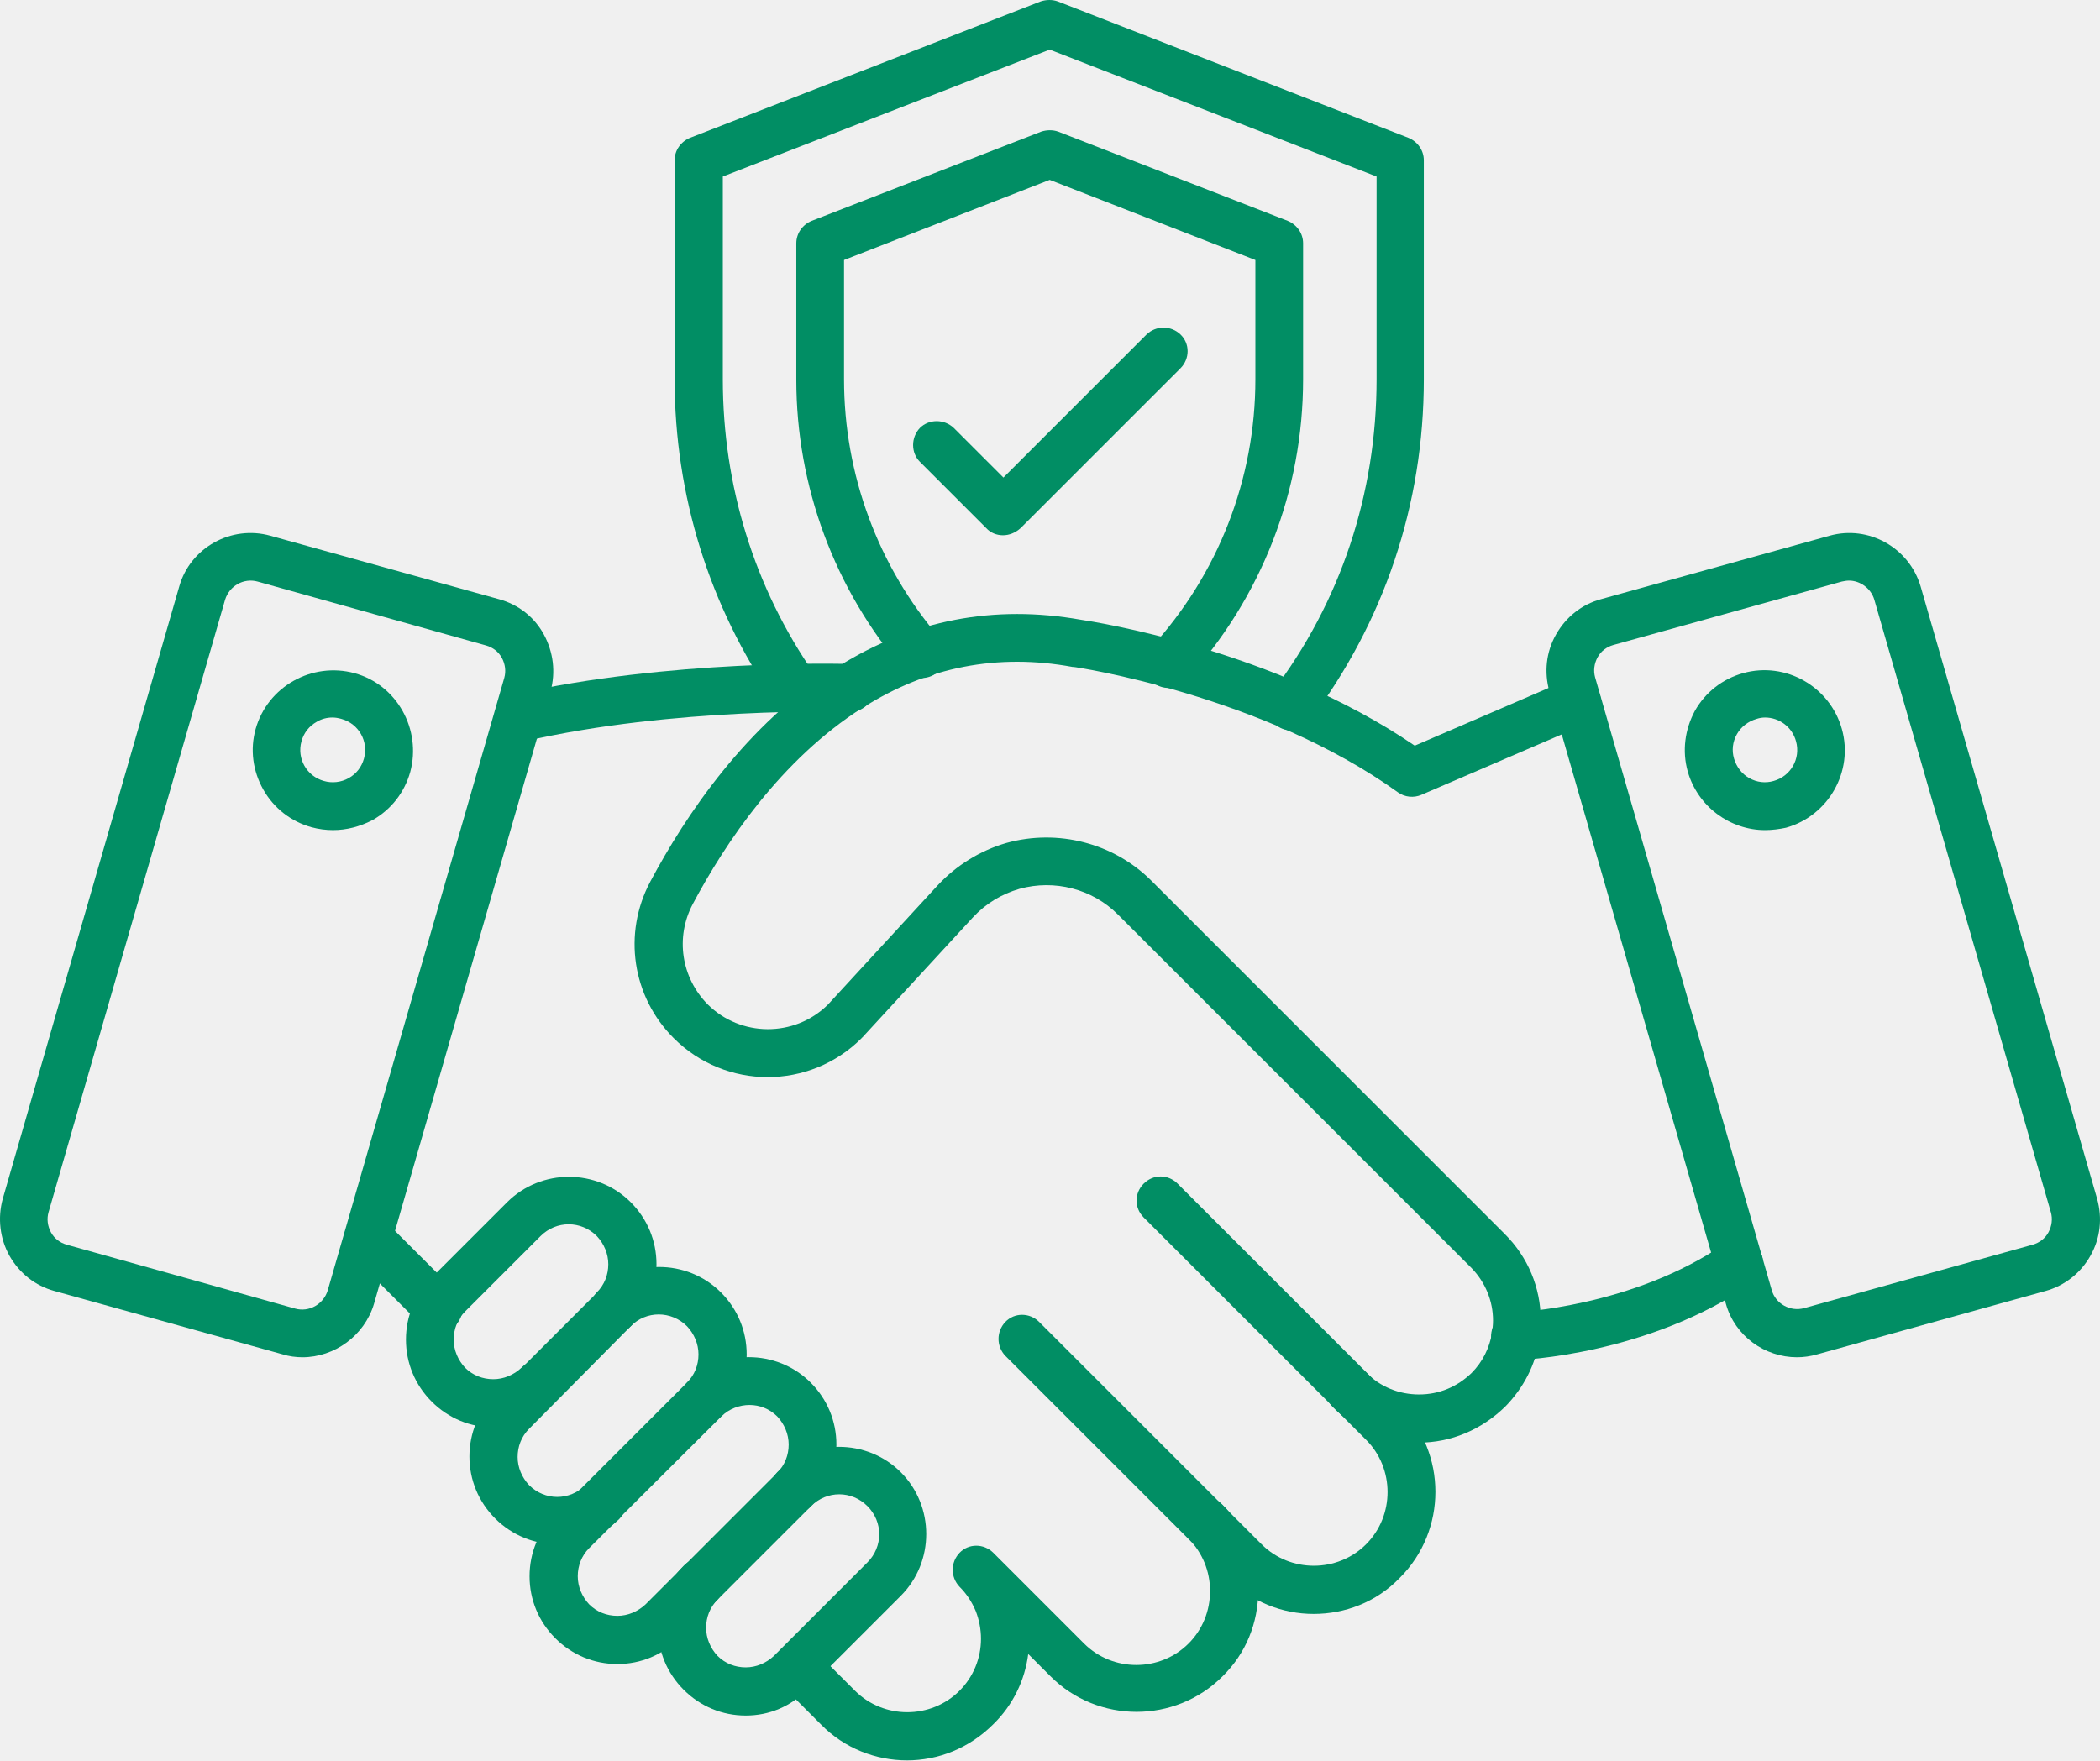
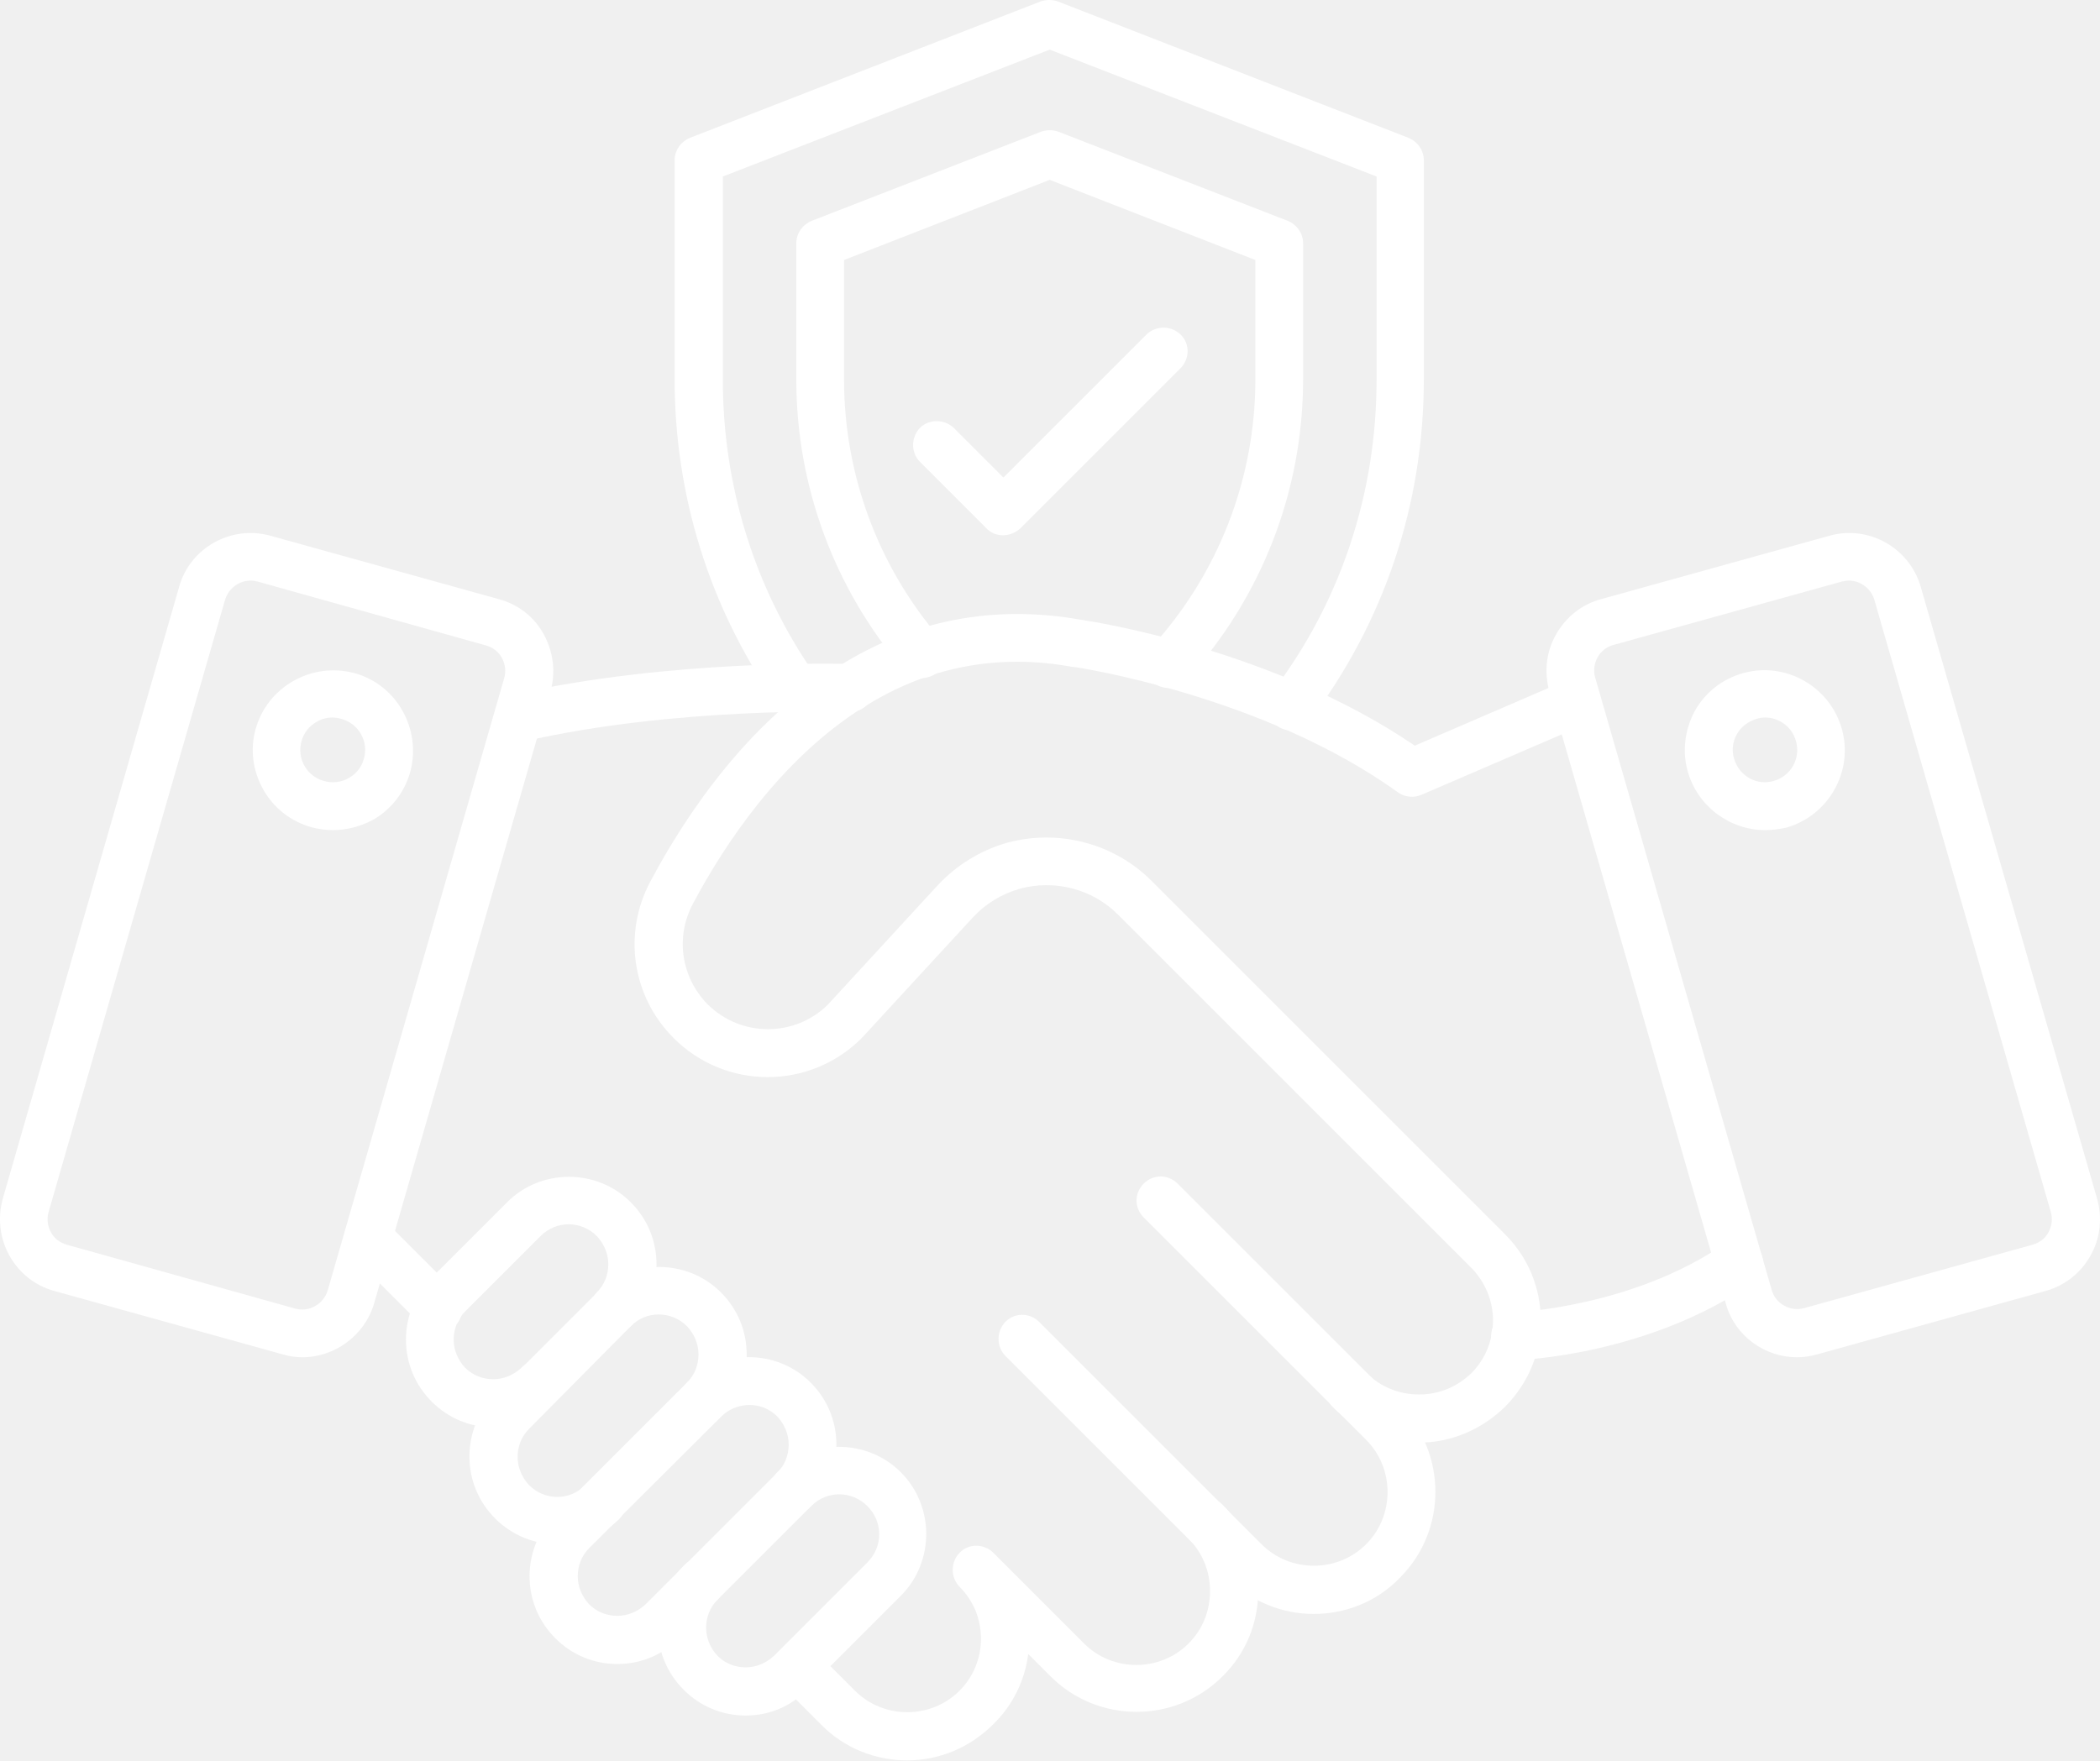
<svg xmlns="http://www.w3.org/2000/svg" id="Layer_1" enable-background="new 0 0 512 512" height="419.84" viewBox="0 0 500.698 419.84" width="500.698" version="1.1" xml:space="preserve">
  <defs id="defs1" />
-   <g id="g25" transform="matrix(1.137778,0,0,1.137778,-5.721537,-46.07999)" style="fill:#018e64;fill-opacity:1">
-     <g id="g21" style="fill:#018e64;fill-opacity:1">
-       <g id="g20" style="fill:#018e64;fill-opacity:1">
-         <g id="g1-2" style="fill:#018e64;fill-opacity:1">
-           <path d="m 68.4,325 c -1.4,0 -2.8,-0.2 -4.1,-0.6 L 16.4,311.1 C 12.4,310 9.1,307.4 7,303.7 5,300.1 4.5,295.8 5.6,291.8 l 37,-128.4 c 2.3,-8.1 10.9,-12.9 19.1,-10.6 l 47.9,13.3 c 4,1.1 7.4,3.7 9.4,7.4 2,3.7 2.5,7.9 1.4,11.9 l -37,128.4 c -2,6.7 -8.3,11.2 -15,11.2 z m -1.5,-10.2 c 2.9,0.8 5.9,-0.9 6.8,-3.8 l 37,-128.4 c 0.4,-1.4 0.2,-2.9 -0.5,-4.2 -0.7,-1.3 -1.9,-2.2 -3.3,-2.6 L 59,162.4 c -2.9,-0.8 -5.9,0.9 -6.8,3.8 l -37,128.4 c -0.4,1.4 -0.2,2.9 0.5,4.2 0.7,1.3 1.9,2.2 3.3,2.6 z" id="path1-7" style="fill:#018e64;fill-opacity:1" />
+   <g id="g25" transform="matrix(1.137778,0,0,1.137778,-5.721537,-46.07999)" style="fill:#ffffff;fill-opacity:1">
+     <g id="g21" style="fill:#ffffff;fill-opacity:1">
+       <g id="g20" style="fill:#ffffff;fill-opacity:1">
+         <g id="g1-2" style="fill:#ffffff;fill-opacity:1">
+           <path d="m 68.4,325 c -1.4,0 -2.8,-0.2 -4.1,-0.6 L 16.4,311.1 C 12.4,310 9.1,307.4 7,303.7 5,300.1 4.5,295.8 5.6,291.8 l 37,-128.4 c 2.3,-8.1 10.9,-12.9 19.1,-10.6 l 47.9,13.3 c 4,1.1 7.4,3.7 9.4,7.4 2,3.7 2.5,7.9 1.4,11.9 l -37,128.4 c -2,6.7 -8.3,11.2 -15,11.2 z m -1.5,-10.2 c 2.9,0.8 5.9,-0.9 6.8,-3.8 l 37,-128.4 c 0.4,-1.4 0.2,-2.9 -0.5,-4.2 -0.7,-1.3 -1.9,-2.2 -3.3,-2.6 L 59,162.4 c -2.9,-0.8 -5.9,0.9 -6.8,3.8 l -37,128.4 c -0.4,1.4 -0.2,2.9 0.5,4.2 0.7,1.3 1.9,2.2 3.3,2.6 z" id="path1-7" style="fill:#ffffff;fill-opacity:1" />
        </g>
-         <g id="g2" style="fill:#018e64;fill-opacity:1">
-           <path d="m 74.8,214.5 c -1.5,0 -3,-0.2 -4.5,-0.6 -4.3,-1.2 -7.9,-4 -10.1,-7.9 -2.2,-3.9 -2.8,-8.4 -1.6,-12.7 2.5,-8.9 11.8,-14.1 20.7,-11.7 8.9,2.4 14.1,11.8 11.7,20.7 -1.2,4.3 -4,7.9 -7.9,10.1 -2.7,1.4 -5.5,2.1 -8.3,2.1 z m -0.1,-23.6 c -1.2,0 -2.3,0.3 -3.3,0.9 -1.6,0.9 -2.7,2.3 -3.2,4.1 -1,3.6 1.1,7.3 4.7,8.3 1.7,0.5 3.6,0.3 5.2,-0.6 1.6,-0.9 2.7,-2.3 3.2,-4.1 1,-3.6 -1.1,-7.3 -4.7,-8.3 -0.7,-0.2 -1.3,-0.3 -1.9,-0.3 z" id="path2-0" style="fill:#018e64;fill-opacity:1" />
+         <g id="g2" style="fill:#ffffff;fill-opacity:1">
+           <path d="m 74.8,214.5 c -1.5,0 -3,-0.2 -4.5,-0.6 -4.3,-1.2 -7.9,-4 -10.1,-7.9 -2.2,-3.9 -2.8,-8.4 -1.6,-12.7 2.5,-8.9 11.8,-14.1 20.7,-11.7 8.9,2.4 14.1,11.8 11.7,20.7 -1.2,4.3 -4,7.9 -7.9,10.1 -2.7,1.4 -5.5,2.1 -8.3,2.1 z m -0.1,-23.6 c -1.2,0 -2.3,0.3 -3.3,0.9 -1.6,0.9 -2.7,2.3 -3.2,4.1 -1,3.6 1.1,7.3 4.7,8.3 1.7,0.5 3.6,0.3 5.2,-0.6 1.6,-0.9 2.7,-2.3 3.2,-4.1 1,-3.6 -1.1,-7.3 -4.7,-8.3 -0.7,-0.2 -1.3,-0.3 -1.9,-0.3 z" id="path2-0" style="fill:#ffffff;fill-opacity:1" />
        </g>
-         <g id="g5" style="fill:#018e64;fill-opacity:1">
-           <g id="g3" style="fill:#018e64;fill-opacity:1">
-             <path d="m 381.6,325 c -6.7,0 -13,-4.4 -14.9,-11.2 l -37,-128.4 c -1.1,-4 -0.7,-8.2 1.4,-11.9 2.1,-3.7 5.4,-6.3 9.4,-7.4 l 47.9,-13.3 c 8.2,-2.3 16.7,2.5 19.1,10.6 l 37,128.4 c 1.1,4 0.7,8.2 -1.4,11.9 -2,3.6 -5.4,6.3 -9.4,7.4 l -47.9,13.3 c -1.4,0.4 -2.8,0.6 -4.2,0.6 z m 10.9,-162.8 c -0.5,0 -1,0.1 -1.5,0.2 l -47.9,13.3 c -1.4,0.4 -2.6,1.3 -3.3,2.6 -0.7,1.3 -0.9,2.8 -0.5,4.2 l 37,128.4 c 0.8,2.9 3.9,4.6 6.8,3.8 L 431,301.4 c 1.4,-0.4 2.6,-1.3 3.3,-2.6 0.7,-1.3 0.9,-2.8 0.5,-4.2 l -37,-128.4 c -0.7,-2.4 -3,-4 -5.3,-4 z" id="path3-9" style="fill:#018e64;fill-opacity:1" />
+         <g id="g5" style="fill:#ffffff;fill-opacity:1">
+           <g id="g3" style="fill:#ffffff;fill-opacity:1">
+             <path d="m 381.6,325 c -6.7,0 -13,-4.4 -14.9,-11.2 l -37,-128.4 c -1.1,-4 -0.7,-8.2 1.4,-11.9 2.1,-3.7 5.4,-6.3 9.4,-7.4 l 47.9,-13.3 c 8.2,-2.3 16.7,2.5 19.1,10.6 l 37,128.4 c 1.1,4 0.7,8.2 -1.4,11.9 -2,3.6 -5.4,6.3 -9.4,7.4 l -47.9,13.3 c -1.4,0.4 -2.8,0.6 -4.2,0.6 z m 10.9,-162.8 c -0.5,0 -1,0.1 -1.5,0.2 l -47.9,13.3 c -1.4,0.4 -2.6,1.3 -3.3,2.6 -0.7,1.3 -0.9,2.8 -0.5,4.2 l 37,128.4 c 0.8,2.9 3.9,4.6 6.8,3.8 L 431,301.4 c 1.4,-0.4 2.6,-1.3 3.3,-2.6 0.7,-1.3 0.9,-2.8 0.5,-4.2 l -37,-128.4 c -0.7,-2.4 -3,-4 -5.3,-4 z" id="path3-9" style="fill:#ffffff;fill-opacity:1" />
          </g>
-           <g id="g4" style="fill:#018e64;fill-opacity:1">
-             <path d="m 374.9,214.5 c -7.3,0 -14.1,-4.9 -16.2,-12.3 -1.2,-4.3 -0.6,-8.8 1.5,-12.7 2.2,-3.9 5.8,-6.7 10.1,-7.9 8.9,-2.5 18.2,2.8 20.7,11.7 2.5,8.9 -2.8,18.2 -11.7,20.7 -1.4,0.3 -2.9,0.5 -4.4,0.5 z m 0,-23.6 c -0.6,0 -1.2,0.1 -1.8,0.3 -1.7,0.5 -3.2,1.6 -4.1,3.2 -0.9,1.6 -1.1,3.4 -0.6,5.1 0.5,1.7 1.6,3.2 3.2,4.1 1.6,0.9 3.4,1.1 5.1,0.6 3.6,-1 5.7,-4.7 4.7,-8.3 -0.8,-3 -3.5,-5 -6.5,-5 z" id="path4-3" style="fill:#018e64;fill-opacity:1" />
+           <g id="g4" style="fill:#ffffff;fill-opacity:1">
+             <path d="m 374.9,214.5 c -7.3,0 -14.1,-4.9 -16.2,-12.3 -1.2,-4.3 -0.6,-8.8 1.5,-12.7 2.2,-3.9 5.8,-6.7 10.1,-7.9 8.9,-2.5 18.2,2.8 20.7,11.7 2.5,8.9 -2.8,18.2 -11.7,20.7 -1.4,0.3 -2.9,0.5 -4.4,0.5 z m 0,-23.6 c -0.6,0 -1.2,0.1 -1.8,0.3 -1.7,0.5 -3.2,1.6 -4.1,3.2 -0.9,1.6 -1.1,3.4 -0.6,5.1 0.5,1.7 1.6,3.2 3.2,4.1 1.6,0.9 3.4,1.1 5.1,0.6 3.6,-1 5.7,-4.7 4.7,-8.3 -0.8,-3 -3.5,-5 -6.5,-5 z" id="path4-3" style="fill:#ffffff;fill-opacity:1" />
          </g>
        </g>
-         <g id="g14" style="fill:#018e64;fill-opacity:1">
-           <g id="g6" style="fill:#018e64;fill-opacity:1">
-             <path d="m 322.5,325.6 c -2.7,0 -4.9,-2.1 -5,-4.8 -0.1,-2.8 2,-5.1 4.8,-5.2 0.3,0 25,-1.1 44.3,-14.5 2.3,-1.6 5.4,-1 7,1.3 1.6,2.3 1,5.4 -1.3,7 -21.8,15.1 -48.5,16.2 -49.6,16.2 -0.1,0 -0.1,0 -0.2,0 z" id="path5-6" style="fill:#018e64;fill-opacity:1" />
+         <g id="g14" style="fill:#ffffff;fill-opacity:1">
+           <g id="g6" style="fill:#ffffff;fill-opacity:1">
+             <path d="m 322.5,325.6 c -2.7,0 -4.9,-2.1 -5,-4.8 -0.1,-2.8 2,-5.1 4.8,-5.2 0.3,0 25,-1.1 44.3,-14.5 2.3,-1.6 5.4,-1 7,1.3 1.6,2.3 1,5.4 -1.3,7 -21.8,15.1 -48.5,16.2 -49.6,16.2 -0.1,0 -0.1,0 -0.2,0 z" id="path5-6" style="fill:#ffffff;fill-opacity:1" />
          </g>
-           <g id="g13" style="fill:#018e64;fill-opacity:1">
-             <g id="g11" style="fill:#018e64;fill-opacity:1">
-               <g id="g7" style="fill:#018e64;fill-opacity:1">
-                 <path d="m 96.9,319.8 c -1.3,0 -2.6,-0.5 -3.5,-1.5 L 78.6,303.5 c -1.9,-2 -1.9,-5.1 0,-7.1 1.9,-2 5.1,-2 7.1,0 l 14.8,14.8 c 1.9,2 1.9,5.1 0,7.1 -1,1 -2.3,1.5 -3.6,1.5 z" id="path6-0" style="fill:#018e64;fill-opacity:1" />
+           <g id="g13" style="fill:#ffffff;fill-opacity:1">
+             <g id="g11" style="fill:#ffffff;fill-opacity:1">
+               <g id="g7" style="fill:#ffffff;fill-opacity:1">
+                 <path d="m 96.9,319.8 c -1.3,0 -2.6,-0.5 -3.5,-1.5 L 78.6,303.5 c -1.9,-2 -1.9,-5.1 0,-7.1 1.9,-2 5.1,-2 7.1,0 l 14.8,14.8 c 1.9,2 1.9,5.1 0,7.1 -1,1 -2.3,1.5 -3.6,1.5 z" id="path6-0" style="fill:#ffffff;fill-opacity:1" />
              </g>
-               <g id="g8" style="fill:#018e64;fill-opacity:1">
-                 <path d="m 195.1,409.5 c -6.5,0 -13.1,-2.5 -18,-7.5 l -8.5,-8.5 c -1.9,-2 -1.9,-5.1 0,-7.1 1.9,-2 5.1,-2 7.1,0 l 8.5,8.5 c 6,6 15.9,6 21.9,0 2.9,-2.9 4.5,-6.8 4.5,-10.9 0,-2 -0.4,-4 -1.1,-5.8 -0.8,-1.9 -1.9,-3.6 -3.4,-5.1 -1.9,-2 -1.9,-5.1 0,-7.1 1.9,-2 5.1,-2 7.1,0 l 19,19 c 6,6 15.9,6 21.9,0 2.9,-2.9 4.5,-6.8 4.5,-11 0,-4.2 -1.6,-8 -4.5,-11 -2,-2 -2,-5.1 0,-7.1 2,-2 5.1,-2 7.1,0 4.8,4.8 7.5,11.2 7.5,18 0,6.8 -2.6,13.2 -7.5,18 -9.9,9.9 -26.1,9.9 -36,0 l -4.7,-4.7 c -0.7,5.5 -3.2,10.7 -7.3,14.7 -5.1,5.1 -11.6,7.6 -18.1,7.6 z" id="path7-6" style="fill:#018e64;fill-opacity:1" />
+               <g id="g8" style="fill:#ffffff;fill-opacity:1">
+                 <path d="m 195.1,409.5 c -6.5,0 -13.1,-2.5 -18,-7.5 l -8.5,-8.5 c -1.9,-2 -1.9,-5.1 0,-7.1 1.9,-2 5.1,-2 7.1,0 l 8.5,8.5 c 6,6 15.9,6 21.9,0 2.9,-2.9 4.5,-6.8 4.5,-10.9 0,-2 -0.4,-4 -1.1,-5.8 -0.8,-1.9 -1.9,-3.6 -3.4,-5.1 -1.9,-2 -1.9,-5.1 0,-7.1 1.9,-2 5.1,-2 7.1,0 l 19,19 c 6,6 15.9,6 21.9,0 2.9,-2.9 4.5,-6.8 4.5,-11 0,-4.2 -1.6,-8 -4.5,-11 -2,-2 -2,-5.1 0,-7.1 2,-2 5.1,-2 7.1,0 4.8,4.8 7.5,11.2 7.5,18 0,6.8 -2.6,13.2 -7.5,18 -9.9,9.9 -26.1,9.9 -36,0 l -4.7,-4.7 c -0.7,5.5 -3.2,10.7 -7.3,14.7 -5.1,5.1 -11.6,7.6 -18.1,7.6 z" id="path7-6" style="fill:#ffffff;fill-opacity:1" />
              </g>
-               <g id="g9" style="fill:#018e64;fill-opacity:1">
-                 <path d="m 280.3,378.8 c -6.5,0 -13,-2.5 -18,-7.5 l -46.6,-46.6 c -1.9,-2 -1.9,-5.1 0,-7.1 1.9,-2 5.1,-2 7.1,0 l 46.6,46.6 c 6,6 15.9,6 21.9,0 6,-6 6,-15.9 0,-21.9 l -46.6,-46.6 c -2,-2 -2,-5.1 0,-7.1 2,-2 5.1,-2 7.1,0 l 46.6,46.6 c 9.9,9.9 9.9,26.1 0,36 -5,5.2 -11.6,7.6 -18.1,7.6 z" id="path8-2" style="fill:#018e64;fill-opacity:1" />
+               <g id="g9" style="fill:#ffffff;fill-opacity:1">
+                 <path d="m 280.3,378.8 c -6.5,0 -13,-2.5 -18,-7.5 l -46.6,-46.6 c -1.9,-2 -1.9,-5.1 0,-7.1 1.9,-2 5.1,-2 7.1,0 l 46.6,46.6 c 6,6 15.9,6 21.9,0 6,-6 6,-15.9 0,-21.9 l -46.6,-46.6 c -2,-2 -2,-5.1 0,-7.1 2,-2 5.1,-2 7.1,0 l 46.6,46.6 c 9.9,9.9 9.9,26.1 0,36 -5,5.2 -11.6,7.6 -18.1,7.6 z" id="path8-2" style="fill:#ffffff;fill-opacity:1" />
              </g>
-               <g id="g10" style="fill:#018e64;fill-opacity:1">
-                 <path d="m 302.3,342.9 c -6.8,0 -13.2,-2.6 -18,-7.5 -2,-2 -2,-5.1 0,-7.1 2,-2 5.1,-2 7.1,0 2.9,2.9 6.8,4.5 11,4.5 4.2,0 8,-1.6 11,-4.5 2.3,-2.3 3.8,-5.3 4.3,-8.5 0.1,-0.8 0.2,-1.6 0.2,-2.5 0,-4.1 -1.6,-8 -4.5,-11 l -74.1,-74.1 c -5.4,-5.4 -13.3,-7.4 -20.6,-5.4 -3.8,1.1 -7.1,3.1 -9.8,6 L 185.7,258 c -0.1,0 -0.1,0.1 -0.1,0.1 -10.9,10.9 -28.5,10.9 -39.4,0 -8.7,-8.7 -10.7,-21.9 -4.9,-32.8 7.4,-13.9 20.2,-33.1 39.2,-45 0.1,0 0.1,-0.1 0.2,-0.1 15.6,-9.8 32.7,-13 50.8,-9.8 2.7,0.4 40.4,6.2 70,26.4 l 32,-13.8 c 2.5,-1.1 5.5,0.1 6.6,2.6 1.1,2.5 -0.1,5.5 -2.6,6.6 l -34.6,14.9 c -1.6,0.7 -3.5,0.5 -4.9,-0.5 -28.3,-20.4 -67.6,-26.3 -68,-26.3 -0.1,0 -0.1,0 -0.2,0 -15.7,-2.9 -30.5,0 -43.9,8.5 -0.1,0 -0.1,0.1 -0.2,0.1 -17,10.8 -28.7,28.3 -35.5,41.1 -3.7,7 -2.4,15.4 3.1,21 6.9,6.9 18.2,7 25.2,0.1 l 23,-25 c 3.9,-4.2 8.9,-7.3 14.4,-8.9 10.8,-3 22.5,0 30.4,7.9 l 74.1,74.1 c 4.8,4.8 7.5,11.2 7.5,18 0,1.4 -0.1,2.8 -0.3,4.1 -0.8,5.3 -3.3,10.1 -7.1,14 -5,4.9 -11.4,7.6 -18.2,7.6 z" id="path9-6" style="fill:#018e64;fill-opacity:1" />
+               <g id="g10" style="fill:#ffffff;fill-opacity:1">
+                 <path d="m 302.3,342.9 c -6.8,0 -13.2,-2.6 -18,-7.5 -2,-2 -2,-5.1 0,-7.1 2,-2 5.1,-2 7.1,0 2.9,2.9 6.8,4.5 11,4.5 4.2,0 8,-1.6 11,-4.5 2.3,-2.3 3.8,-5.3 4.3,-8.5 0.1,-0.8 0.2,-1.6 0.2,-2.5 0,-4.1 -1.6,-8 -4.5,-11 l -74.1,-74.1 c -5.4,-5.4 -13.3,-7.4 -20.6,-5.4 -3.8,1.1 -7.1,3.1 -9.8,6 L 185.7,258 c -0.1,0 -0.1,0.1 -0.1,0.1 -10.9,10.9 -28.5,10.9 -39.4,0 -8.7,-8.7 -10.7,-21.9 -4.9,-32.8 7.4,-13.9 20.2,-33.1 39.2,-45 0.1,0 0.1,-0.1 0.2,-0.1 15.6,-9.8 32.7,-13 50.8,-9.8 2.7,0.4 40.4,6.2 70,26.4 l 32,-13.8 c 2.5,-1.1 5.5,0.1 6.6,2.6 1.1,2.5 -0.1,5.5 -2.6,6.6 l -34.6,14.9 c -1.6,0.7 -3.5,0.5 -4.9,-0.5 -28.3,-20.4 -67.6,-26.3 -68,-26.3 -0.1,0 -0.1,0 -0.2,0 -15.7,-2.9 -30.5,0 -43.9,8.5 -0.1,0 -0.1,0.1 -0.2,0.1 -17,10.8 -28.7,28.3 -35.5,41.1 -3.7,7 -2.4,15.4 3.1,21 6.9,6.9 18.2,7 25.2,0.1 l 23,-25 c 3.9,-4.2 8.9,-7.3 14.4,-8.9 10.8,-3 22.5,0 30.4,7.9 l 74.1,74.1 c 4.8,4.8 7.5,11.2 7.5,18 0,1.4 -0.1,2.8 -0.3,4.1 -0.8,5.3 -3.3,10.1 -7.1,14 -5,4.9 -11.4,7.6 -18.2,7.6 z" id="path9-6" style="fill:#ffffff;fill-opacity:1" />
              </g>
            </g>
-             <g id="g12" style="fill:#018e64;fill-opacity:1">
-               <path d="m 113.7,196 c -2.3,0 -4.3,-1.6 -4.9,-3.9 -0.6,-2.7 1.1,-5.4 3.8,-6 32.5,-7.4 69.1,-6.5 70.7,-6.4 2.7,0.1 4.9,2.3 4.9,5 0,2.8 -2.3,5.1 -5.1,5 -1.5,0 -36.9,-1 -68.2,6.2 -0.5,0 -0.8,0.1 -1.2,0.1 z" id="path11-1" style="fill:#018e64;fill-opacity:1" />
+             <g id="g12" style="fill:#ffffff;fill-opacity:1">
+               <path d="m 113.7,196 c -2.3,0 -4.3,-1.6 -4.9,-3.9 -0.6,-2.7 1.1,-5.4 3.8,-6 32.5,-7.4 69.1,-6.5 70.7,-6.4 2.7,0.1 4.9,2.3 4.9,5 0,2.8 -2.3,5.1 -5.1,5 -1.5,0 -36.9,-1 -68.2,6.2 -0.5,0 -0.8,0.1 -1.2,0.1 z" id="path11-1" style="fill:#ffffff;fill-opacity:1" />
            </g>
          </g>
        </g>
-         <g id="g19" style="fill:#018e64;fill-opacity:1">
-           <g id="g15" style="fill:#018e64;fill-opacity:1">
-             <path d="m 108.5,339.7 c -4.9,0 -9.5,-1.9 -13,-5.4 -3.5,-3.5 -5.4,-8.1 -5.4,-13 0,-4.9 1.9,-9.5 5.4,-13 l 15.8,-15.8 c 7.1,-7.1 18.8,-7.1 25.9,0 3.5,3.5 5.4,8.1 5.4,13 0,4.9 -1.9,9.5 -5.4,13 -1.9,2 -5.1,2 -7.1,0 -1.9,-2 -1.9,-5.1 0,-7.1 1.6,-1.6 2.4,-3.7 2.4,-5.9 0,-2.2 -0.9,-4.3 -2.4,-5.9 -3.3,-3.3 -8.5,-3.3 -11.8,0 l -15.8,15.8 c -1.6,1.6 -2.4,3.7 -2.4,5.9 0,2.2 0.9,4.3 2.4,5.9 1.6,1.6 3.7,2.4 5.9,2.4 2.2,0 4.3,-0.9 5.9,-2.4 1.9,-2 5.1,-2 7.1,0 1.9,2 1.9,5.1 0,7.1 -3.4,3.5 -8,5.4 -12.9,5.4 z" id="path14" style="fill:#018e64;fill-opacity:1" />
+         <g id="g19" style="fill:#ffffff;fill-opacity:1">
+           <g id="g15" style="fill:#ffffff;fill-opacity:1">
+             <path d="m 108.5,339.7 c -4.9,0 -9.5,-1.9 -13,-5.4 -3.5,-3.5 -5.4,-8.1 -5.4,-13 0,-4.9 1.9,-9.5 5.4,-13 l 15.8,-15.8 c 7.1,-7.1 18.8,-7.1 25.9,0 3.5,3.5 5.4,8.1 5.4,13 0,4.9 -1.9,9.5 -5.4,13 -1.9,2 -5.1,2 -7.1,0 -1.9,-2 -1.9,-5.1 0,-7.1 1.6,-1.6 2.4,-3.7 2.4,-5.9 0,-2.2 -0.9,-4.3 -2.4,-5.9 -3.3,-3.3 -8.5,-3.3 -11.8,0 l -15.8,15.8 c -1.6,1.6 -2.4,3.7 -2.4,5.9 0,2.2 0.9,4.3 2.4,5.9 1.6,1.6 3.7,2.4 5.9,2.4 2.2,0 4.3,-0.9 5.9,-2.4 1.9,-2 5.1,-2 7.1,0 1.9,2 1.9,5.1 0,7.1 -3.4,3.5 -8,5.4 -12.9,5.4 z" id="path14" style="fill:#ffffff;fill-opacity:1" />
          </g>
-           <g id="g16" style="fill:#018e64;fill-opacity:1">
-             <path d="m 121.8,364.2 c -4.7,0 -9.4,-1.8 -13,-5.4 -3.5,-3.5 -5.4,-8.1 -5.4,-13 0,-4.9 1.9,-9.5 5.4,-13 l 21.4,-21.4 c 7.1,-7.1 18.8,-7.1 25.9,0 3.5,3.5 5.4,8.1 5.4,13 0,4.9 -1.9,9.5 -5.4,13 -1.9,2 -5.1,2 -7.1,0 -1.9,-2 -1.9,-5.1 0,-7.1 1.6,-1.6 2.4,-3.7 2.4,-5.9 0,-2.2 -0.9,-4.3 -2.4,-5.9 -3.3,-3.3 -8.6,-3.3 -11.8,0 L 115.9,340 c -1.6,1.6 -2.4,3.7 -2.4,5.9 0,2.2 0.9,4.3 2.4,5.9 3.3,3.3 8.5,3.3 11.8,0 1.9,-2 5.1,-2 7.1,0 2,2 1.9,5.1 0,7.1 -3.6,3.5 -8.3,5.3 -13,5.3 z" id="path15" style="fill:#018e64;fill-opacity:1" />
+           <g id="g16" style="fill:#ffffff;fill-opacity:1">
+             <path d="m 121.8,364.2 c -4.7,0 -9.4,-1.8 -13,-5.4 -3.5,-3.5 -5.4,-8.1 -5.4,-13 0,-4.9 1.9,-9.5 5.4,-13 l 21.4,-21.4 c 7.1,-7.1 18.8,-7.1 25.9,0 3.5,3.5 5.4,8.1 5.4,13 0,4.9 -1.9,9.5 -5.4,13 -1.9,2 -5.1,2 -7.1,0 -1.9,-2 -1.9,-5.1 0,-7.1 1.6,-1.6 2.4,-3.7 2.4,-5.9 0,-2.2 -0.9,-4.3 -2.4,-5.9 -3.3,-3.3 -8.6,-3.3 -11.8,0 L 115.9,340 c -1.6,1.6 -2.4,3.7 -2.4,5.9 0,2.2 0.9,4.3 2.4,5.9 3.3,3.3 8.5,3.3 11.8,0 1.9,-2 5.1,-2 7.1,0 2,2 1.9,5.1 0,7.1 -3.6,3.5 -8.3,5.3 -13,5.3 z" id="path15" style="fill:#ffffff;fill-opacity:1" />
          </g>
-           <g id="g17" style="fill:#018e64;fill-opacity:1">
-             <path d="m 134.4,389.3 c -4.9,0 -9.5,-1.9 -13,-5.4 -3.5,-3.5 -5.4,-8.1 -5.4,-13 0,-4.9 1.9,-9.5 5.4,-13 L 149,330.3 c 7.1,-7.1 18.8,-7.1 25.9,0 3.5,3.5 5.4,8.1 5.4,13 0,4.9 -1.9,9.5 -5.4,13 l -27.6,27.6 c -3.4,3.5 -8,5.4 -12.9,5.4 z M 162.1,335 c -2.1,0 -4.3,0.8 -5.9,2.4 L 128.5,365 c -1.6,1.6 -2.4,3.7 -2.4,5.9 0,2.2 0.9,4.3 2.4,5.9 1.6,1.6 3.7,2.4 5.9,2.4 2.2,0 4.3,-0.9 5.9,-2.4 l 27.6,-27.6 c 1.6,-1.6 2.4,-3.7 2.4,-5.9 0,-2.2 -0.9,-4.3 -2.4,-5.9 -1.6,-1.6 -3.7,-2.4 -5.8,-2.4 z" id="path16" style="fill:#018e64;fill-opacity:1" />
+           <g id="g17" style="fill:#ffffff;fill-opacity:1">
+             <path d="m 134.4,389.3 c -4.9,0 -9.5,-1.9 -13,-5.4 -3.5,-3.5 -5.4,-8.1 -5.4,-13 0,-4.9 1.9,-9.5 5.4,-13 L 149,330.3 c 7.1,-7.1 18.8,-7.1 25.9,0 3.5,3.5 5.4,8.1 5.4,13 0,4.9 -1.9,9.5 -5.4,13 l -27.6,27.6 c -3.4,3.5 -8,5.4 -12.9,5.4 z M 162.1,335 c -2.1,0 -4.3,0.8 -5.9,2.4 L 128.5,365 c -1.6,1.6 -2.4,3.7 -2.4,5.9 0,2.2 0.9,4.3 2.4,5.9 1.6,1.6 3.7,2.4 5.9,2.4 2.2,0 4.3,-0.9 5.9,-2.4 l 27.6,-27.6 c 1.6,-1.6 2.4,-3.7 2.4,-5.9 0,-2.2 -0.9,-4.3 -2.4,-5.9 -1.6,-1.6 -3.7,-2.4 -5.8,-2.4 z" id="path16" style="fill:#ffffff;fill-opacity:1" />
          </g>
-           <g id="g18" style="fill:#018e64;fill-opacity:1">
-             <path d="m 161.3,400.1 c -4.9,0 -9.5,-1.9 -13,-5.4 -3.5,-3.5 -5.4,-8.1 -5.4,-13 0,-4.9 1.9,-9.5 5.4,-13 1.9,-2 5.1,-2 7.1,0 1.9,2 1.9,5.1 0,7.1 -1.6,1.6 -2.4,3.7 -2.4,5.9 0,2.2 0.9,4.3 2.4,5.9 1.6,1.6 3.7,2.4 5.9,2.4 2.2,0 4.3,-0.9 5.9,-2.4 L 186.8,368 c 3.3,-3.3 3.3,-8.5 0,-11.8 -3.3,-3.3 -8.5,-3.3 -11.8,0 -1.9,2 -5.1,2 -7.1,0 -1.9,-2 -1.9,-5.1 0,-7.1 7.1,-7.1 18.8,-7.1 25.9,0 7.1,7.1 7.1,18.8 0,25.9 l -19.6,19.6 c -3.4,3.6 -8,5.5 -12.9,5.5 z" id="path17" style="fill:#018e64;fill-opacity:1" />
+           <g id="g18" style="fill:#ffffff;fill-opacity:1">
+             <path d="m 161.3,400.1 c -4.9,0 -9.5,-1.9 -13,-5.4 -3.5,-3.5 -5.4,-8.1 -5.4,-13 0,-4.9 1.9,-9.5 5.4,-13 1.9,-2 5.1,-2 7.1,0 1.9,2 1.9,5.1 0,7.1 -1.6,1.6 -2.4,3.7 -2.4,5.9 0,2.2 0.9,4.3 2.4,5.9 1.6,1.6 3.7,2.4 5.9,2.4 2.2,0 4.3,-0.9 5.9,-2.4 L 186.8,368 c 3.3,-3.3 3.3,-8.5 0,-11.8 -3.3,-3.3 -8.5,-3.3 -11.8,0 -1.9,2 -5.1,2 -7.1,0 -1.9,-2 -1.9,-5.1 0,-7.1 7.1,-7.1 18.8,-7.1 25.9,0 7.1,7.1 7.1,18.8 0,25.9 l -19.6,19.6 c -3.4,3.6 -8,5.5 -12.9,5.5 z" id="path17" style="fill:#ffffff;fill-opacity:1" />
          </g>
        </g>
      </g>
    </g>
-     <g id="g22" style="fill:#018e64;fill-opacity:1">
-       <path d="m 275.6,193.6 c -1,0 -2.1,-0.3 -3,-1 -2.2,-1.7 -2.6,-4.8 -1,-7 14.4,-18.9 21.9,-41.7 21.9,-65.6 V 77.5 L 225,50.9 156.5,77.5 V 120 c 0,22.3 6.6,43.7 19.2,61.8 1.6,2.3 1,5.4 -1.3,7 -2.3,1.6 -5.4,1 -7,-1.3 -13.7,-19.8 -21,-43.2 -21,-67.5 V 74.1 c 0,-2.1 1.3,-3.9 3.2,-4.7 l 73.5,-28.6 c 1.2,-0.4 2.5,-0.4 3.6,0 l 73.5,28.6 c 1.9,0.8 3.2,2.6 3.2,4.7 V 120 c 0,26.2 -8.3,50.9 -24,71.7 -0.8,1.3 -2.3,1.9 -3.8,1.9 z" id="path21" style="fill:#018e64;fill-opacity:1" />
+     <g id="g22" style="fill:#ffffff;fill-opacity:1">
+       <path d="m 275.6,193.6 c -1,0 -2.1,-0.3 -3,-1 -2.2,-1.7 -2.6,-4.8 -1,-7 14.4,-18.9 21.9,-41.7 21.9,-65.6 V 77.5 L 225,50.9 156.5,77.5 V 120 c 0,22.3 6.6,43.7 19.2,61.8 1.6,2.3 1,5.4 -1.3,7 -2.3,1.6 -5.4,1 -7,-1.3 -13.7,-19.8 -21,-43.2 -21,-67.5 V 74.1 c 0,-2.1 1.3,-3.9 3.2,-4.7 l 73.5,-28.6 c 1.2,-0.4 2.5,-0.4 3.6,0 l 73.5,28.6 c 1.9,0.8 3.2,2.6 3.2,4.7 V 120 c 0,26.2 -8.3,50.9 -24,71.7 -0.8,1.3 -2.3,1.9 -3.8,1.9 z" id="path21" style="fill:#ffffff;fill-opacity:1" />
    </g>
-     <g id="g23" style="fill:#018e64;fill-opacity:1">
-       <path d="m 249.9,184.7 c -1.2,0 -2.4,-0.4 -3.4,-1.3 -2,-1.9 -2.2,-5 -0.3,-7.1 14.1,-15.4 21.9,-35.4 21.9,-56.3 V 95 L 225,78.2 181.9,95 v 25 c 0,19.9 7.1,39.2 20.1,54.3 1.8,2.1 1.6,5.3 -0.5,7.1 -2.1,1.8 -5.3,1.6 -7.1,-0.5 C 179.9,164 171.9,142.4 171.9,120.1 V 91.5 c 0,-2.1 1.3,-3.9 3.2,-4.7 l 48.1,-18.7 c 1.2,-0.4 2.5,-0.4 3.6,0 l 48.1,18.7 c 1.9,0.8 3.2,2.6 3.2,4.7 V 120 c 0,23.4 -8.7,45.8 -24.5,63.1 -1.1,1.1 -2.4,1.6 -3.7,1.6 z" id="path22" style="fill:#018e64;fill-opacity:1" />
+     <g id="g23" style="fill:#ffffff;fill-opacity:1">
+       <path d="m 249.9,184.7 c -1.2,0 -2.4,-0.4 -3.4,-1.3 -2,-1.9 -2.2,-5 -0.3,-7.1 14.1,-15.4 21.9,-35.4 21.9,-56.3 V 95 L 225,78.2 181.9,95 v 25 c 0,19.9 7.1,39.2 20.1,54.3 1.8,2.1 1.6,5.3 -0.5,7.1 -2.1,1.8 -5.3,1.6 -7.1,-0.5 C 179.9,164 171.9,142.4 171.9,120.1 V 91.5 c 0,-2.1 1.3,-3.9 3.2,-4.7 l 48.1,-18.7 c 1.2,-0.4 2.5,-0.4 3.6,0 l 48.1,18.7 c 1.9,0.8 3.2,2.6 3.2,4.7 V 120 c 0,23.4 -8.7,45.8 -24.5,63.1 -1.1,1.1 -2.4,1.6 -3.7,1.6 z" id="path22" style="fill:#ffffff;fill-opacity:1" />
    </g>
-     <g id="g24" style="fill:#018e64;fill-opacity:1">
-       <path d="m 215.2,152.7 c -1.3,0 -2.6,-0.5 -3.5,-1.5 l -13.9,-13.9 c -1.9,-1.9 -1.9,-5.1 0,-7.1 1.9,-1.9 5.1,-1.9 7.1,0 l 10.4,10.4 30,-30 c 2,-1.9 5.1,-1.9 7.1,0 2,1.9 2,5.1 0,7.1 l -33.5,33.5 c -1.1,1 -2.4,1.5 -3.7,1.5 z" id="path23" style="fill:#018e64;fill-opacity:1" />
+     <g id="g24" style="fill:#ffffff;fill-opacity:1">
+       <path d="m 215.2,152.7 c -1.3,0 -2.6,-0.5 -3.5,-1.5 l -13.9,-13.9 c -1.9,-1.9 -1.9,-5.1 0,-7.1 1.9,-1.9 5.1,-1.9 7.1,0 l 10.4,10.4 30,-30 c 2,-1.9 5.1,-1.9 7.1,0 2,1.9 2,5.1 0,7.1 l -33.5,33.5 c -1.1,1 -2.4,1.5 -3.7,1.5 z" id="path23" style="fill:#ffffff;fill-opacity:1" />
    </g>
  </g>
</svg>
